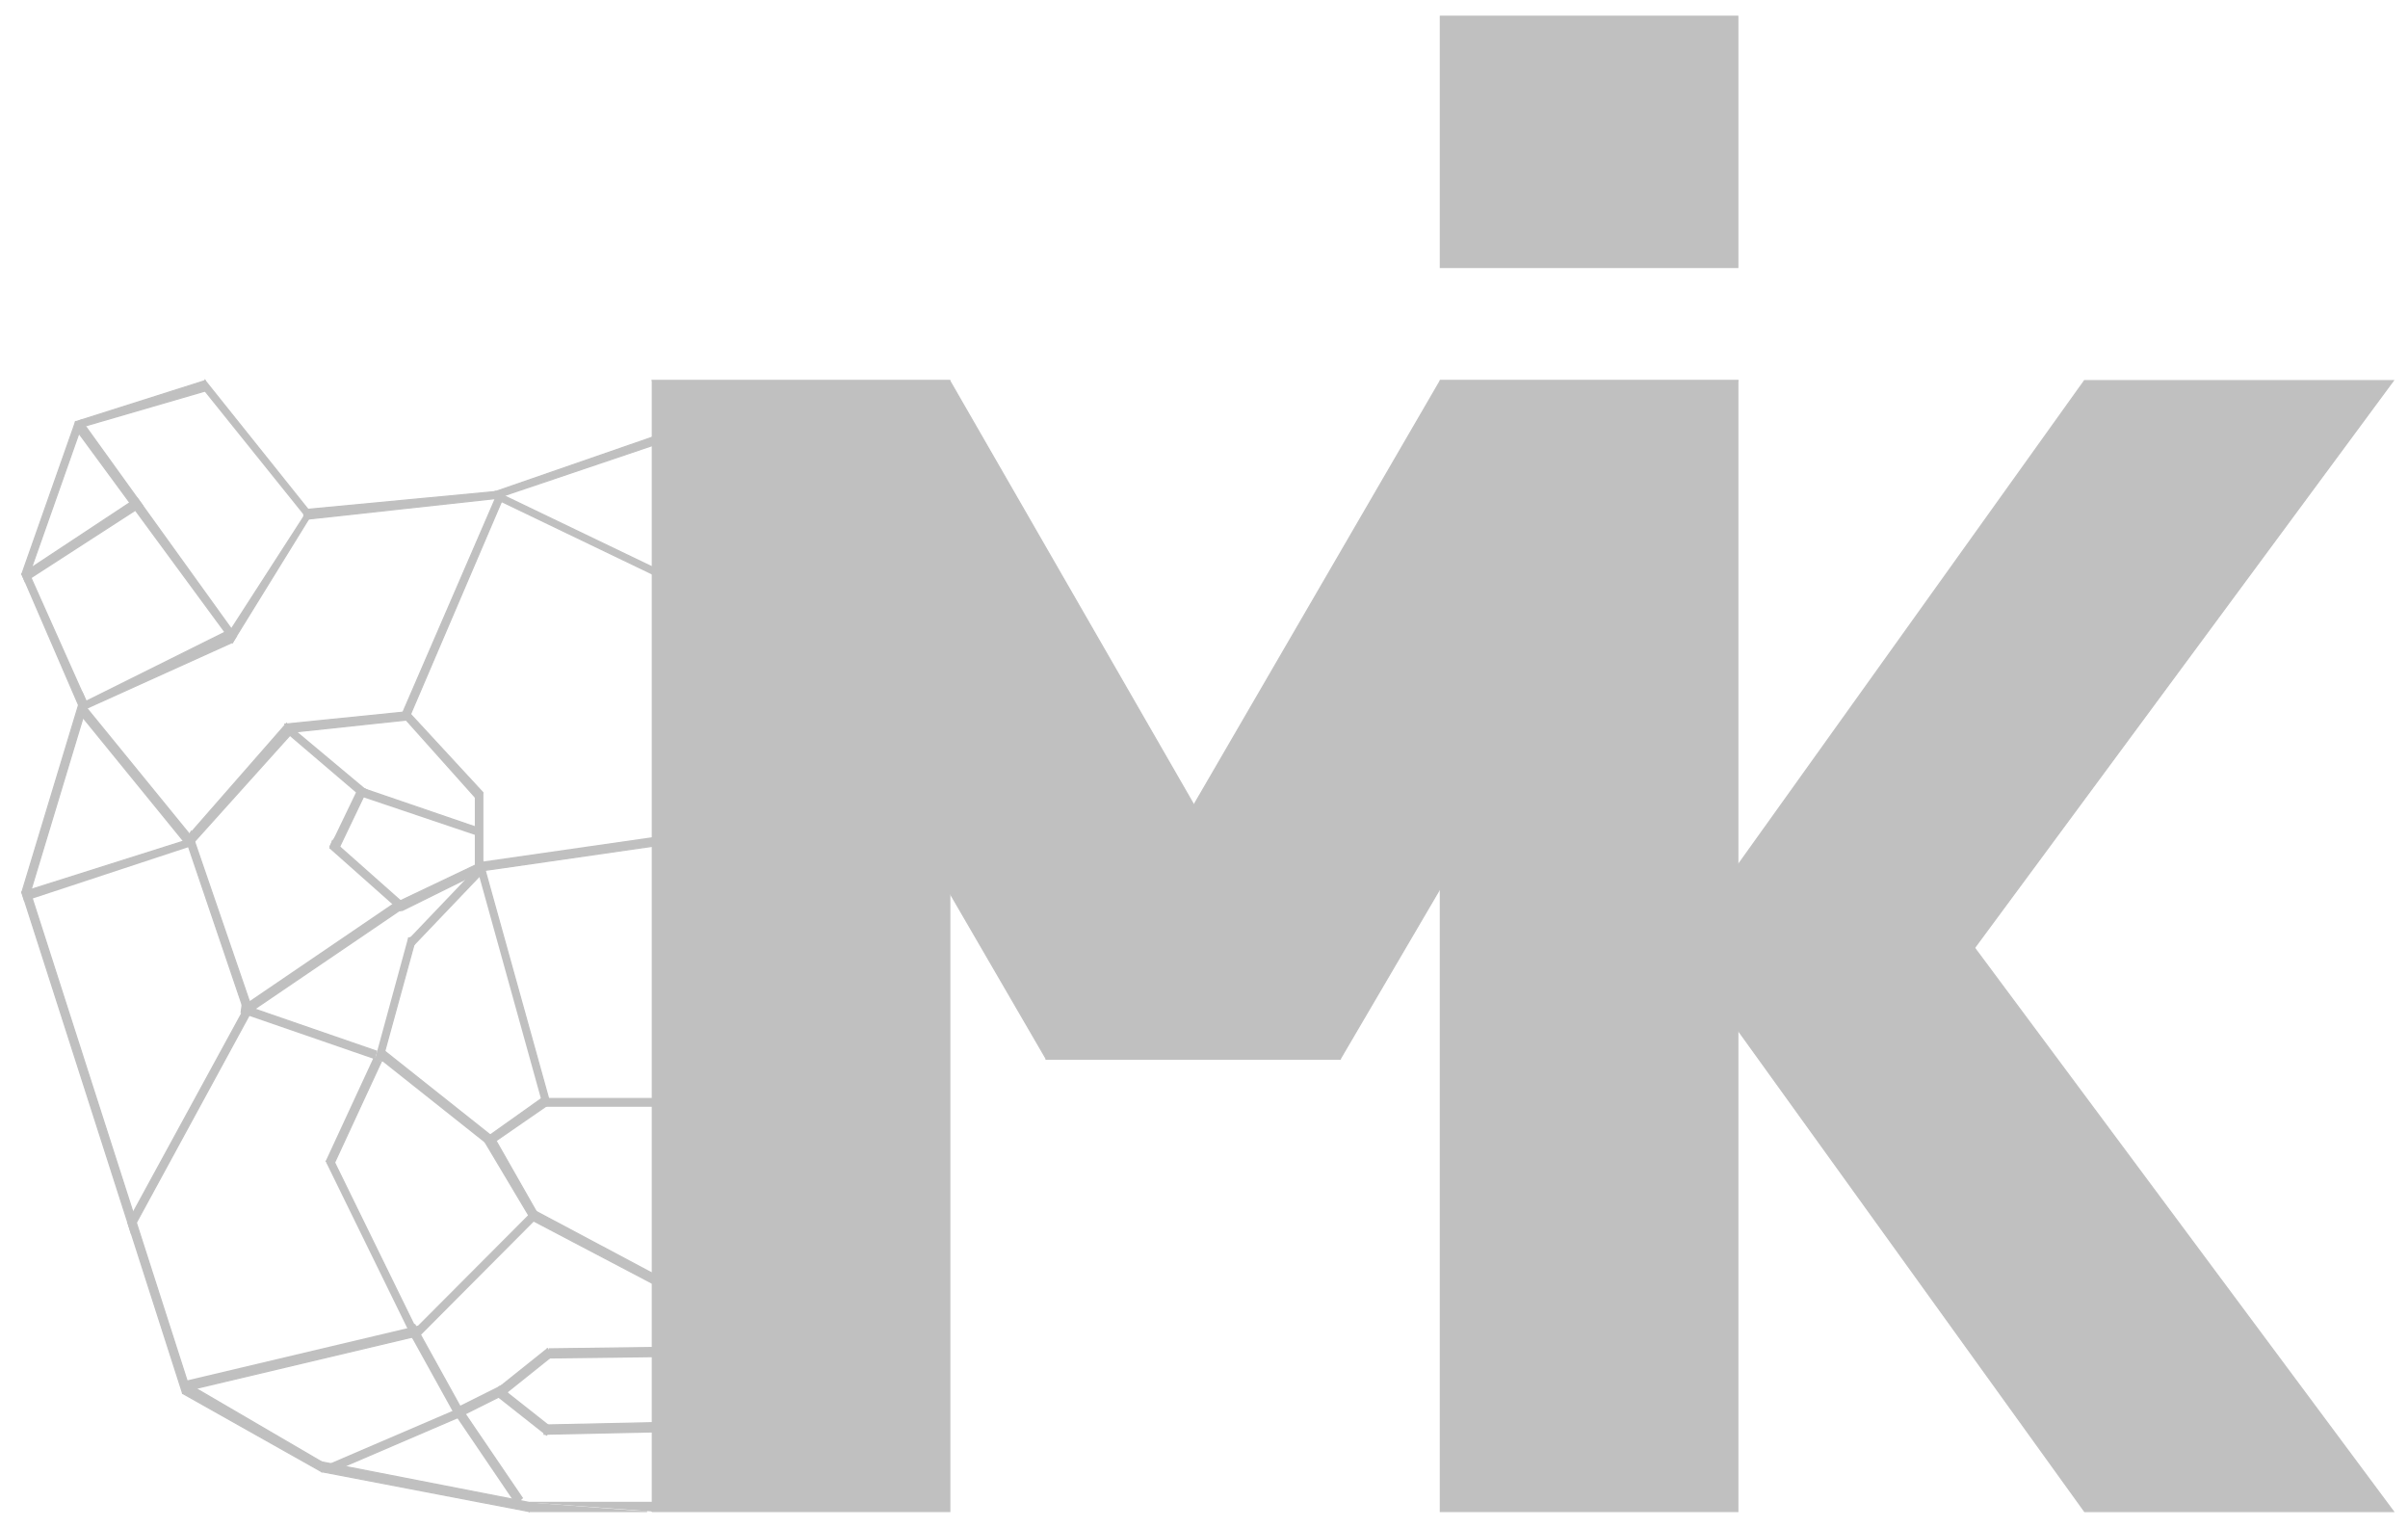
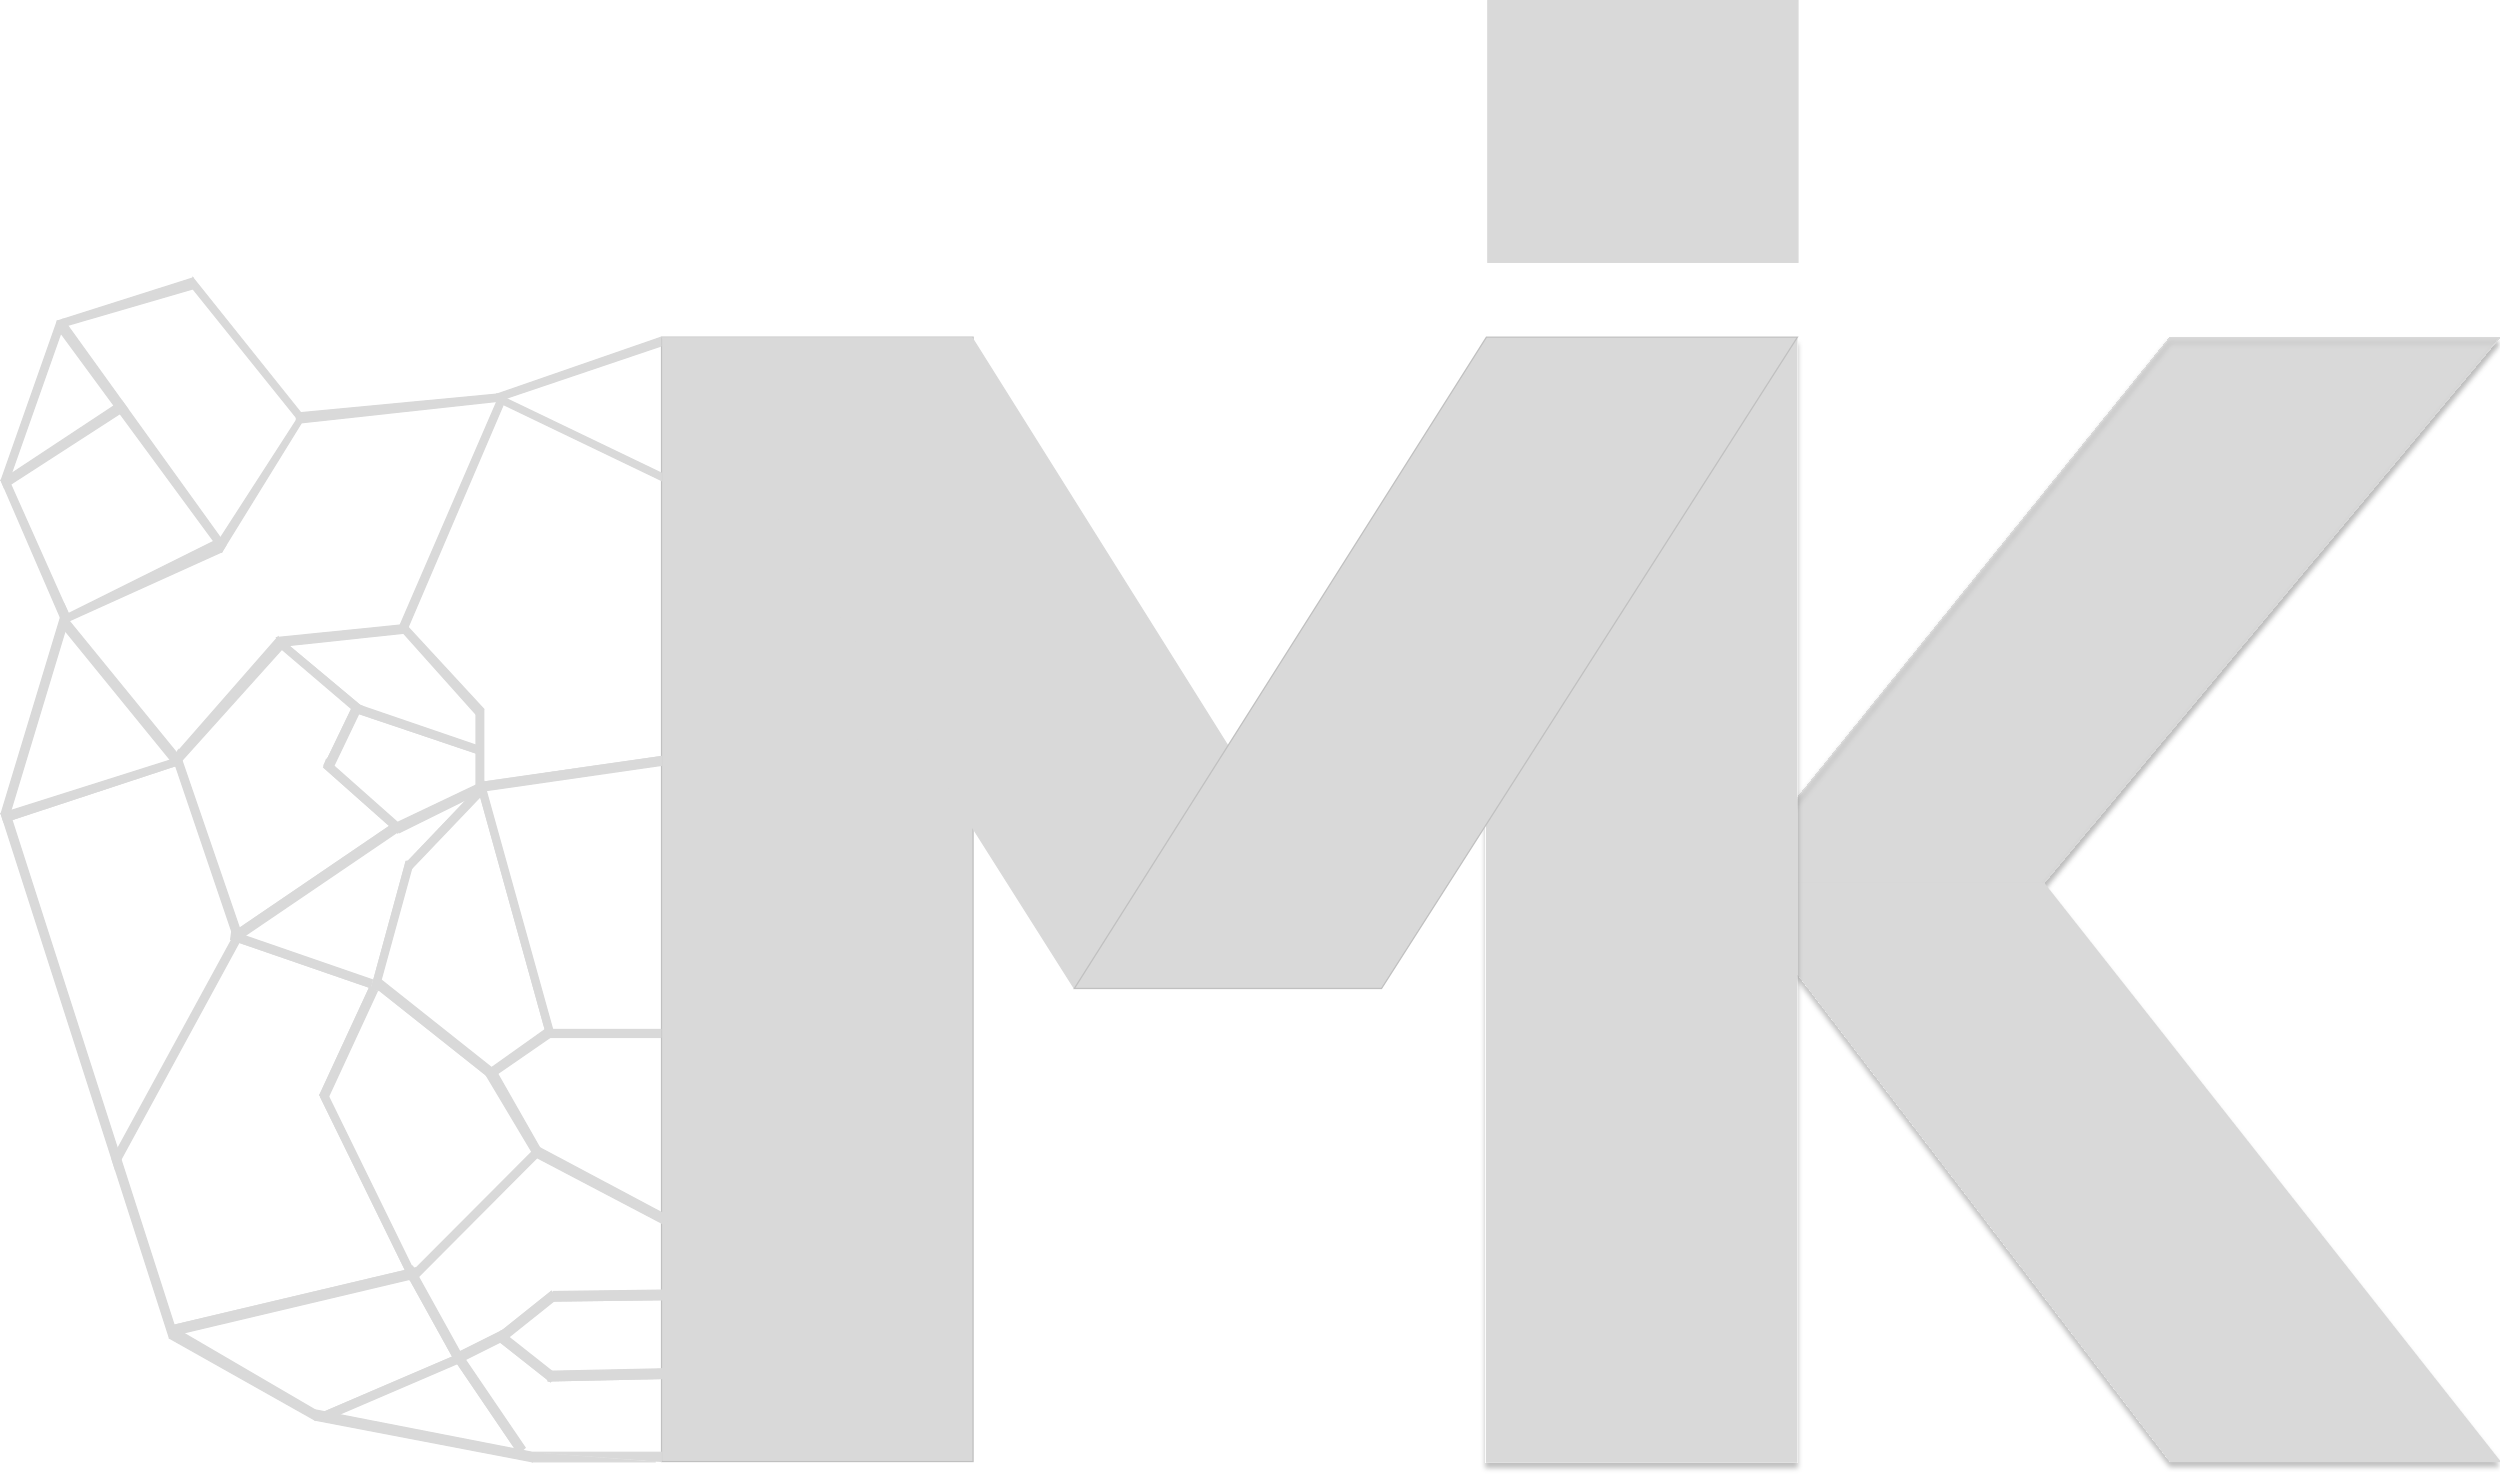
- <svg xmlns="http://www.w3.org/2000/svg" version="1.1" id="Слой_1" x="0px" y="0px" viewBox="0 0 1966.7 1247.4" style="enable-background:new 0 0 1966.7 1247.4;" xml:space="preserve">
-   <style type="text/css">
- 	.st0{fill:#C0C0C0;}
- 	.st1{fill:none;stroke:#C0C0C0;stroke-miterlimit:10;}
- </style>
-   <rect x="532.8" y="310.8" class="st0" width="242.9" height="923.4" />
-   <rect x="532.8" y="310.8" class="st1" width="242.9" height="923.4" />
-   <polygon class="st0" points="854.6,864.8 532.8,310.8 775.6,310.8 1094.5,864.8 " />
-   <polygon class="st1" points="854.6,864.8 532.8,310.8 775.6,310.8 1094.5,864.8 " />
-   <polygon class="st0" points="854.6,864.8 1176.4,310.8 1419.3,310.8 1094.5,864.8 " />
-   <polygon class="st1" points="854.6,864.8 1176.4,310.8 1419.3,310.8 1094.5,864.8 " />
-   <rect x="1176.4" y="310.8" class="st0" width="242.9" height="923.4" />
-   <rect x="1176.4" y="310.8" class="st1" width="242.9" height="923.4" />
-   <rect x="1176.4" y="13.3" class="st0" width="242.9" height="205.1" />
-   <rect x="1176.4" y="13.3" class="st1" width="242.9" height="205.1" />
-   <polygon class="st0" points="1702.6,1234.2 1954.8,1234.2 1606,765.2 1364.7,765.2 " />
-   <polygon class="st1" points="1702.6,1234.2 1954.8,1234.2 1606.1,765.2 1364.8,765.2 " />
-   <polyline class="st0" points="532.8,357 404.6,401.4 404.6,407.1 532.8,363.8 " />
-   <polyline class="st1" points="532.8,357 404.6,401.4 404.6,407.1 532.8,363.8 " />
-   <polygon class="st0" points="404.6,401.4 532.8,463 532.8,468.7 404.6,407.1 " />
-   <polygon class="st1" points="404.6,401.4 532.8,463 532.8,468.7 404.6,407.1 " />
-   <polygon class="st0" points="404.6,401.4 248.2,416.2 248.2,424.2 404.6,407.1 " />
-   <polygon class="st1" points="404.6,401.4 248.2,416.2 248.2,424.2 404.6,407.1 " />
-   <polygon class="st0" points="251.8,424.2 167.5,319.3 167.5,310.8 251.8,416.2 185.6,518.8 189.9,524.5 " />
-   <polygon class="st1" points="251.8,424.2 167.5,319.3 167.5,310.8 251.8,416.2 185.6,518.8 189.9,524.5 " />
-   <polygon class="st0" points="167.5,310.8 61.7,344.4 61.7,350.1 167.5,319.3 " />
-   <polygon class="st1" points="167.5,310.8 61.7,344.4 61.7,350.1 167.5,319.3 " />
-   <polygon class="st0" points="61.7,344.4 17.9,468.7 23.9,468.7 66.2,348.8 " />
-   <polygon class="st1" points="61.7,344.4 17.9,468.7 23.9,468.7 66.2,348.8 " />
-   <polygon class="st0" points="61.7,350.1 66.2,343 193.1,519.3 189.9,524.5 " />
-   <polygon class="st1" points="61.7,350.1 66.2,343 193.1,519.3 189.9,524.5 " />
-   <polygon class="st0" points="17.9,468.7 66.2,580.4 71.2,574.7 23.9,468.7 " />
-   <polygon class="st1" points="17.9,468.7 66.2,580.4 71.2,574.7 23.9,468.7 " />
-   <polygon class="st0" points="189,513.6 66.2,574.7 66.2,580.4 189.9,524.5 " />
-   <polygon class="st1" points="189,513.6 66.2,574.7 66.2,580.4 189.9,524.5 " />
-   <polygon class="st0" points="17.9,468.7 111.9,406.6 116.4,412.8 20.5,474.8 " />
-   <polygon class="st1" points="17.9,468.7 111.9,406.6 116.4,412.8 20.5,474.8 " />
-   <polygon class="st0" points="67.2,565.7 17.9,728.6 24.7,728.6 71.2,574.7 " />
-   <polygon class="st1" points="67.2,565.7 17.9,728.6 24.7,728.6 71.2,574.7 " />
-   <polygon class="st0" points="17.9,728.6 149.2,1137.8 156.1,1137.8 24.7,728.6 " />
-   <polygon class="st1" points="17.9,728.6 149.2,1137.8 156.1,1137.8 24.7,728.6 " />
-   <polygon class="st0" points="153.6,1130 149.2,1137.8 262.7,1201.7 262.7,1193.7 " />
-   <polygon class="st1" points="153.6,1130 149.2,1137.8 262.7,1201.7 262.7,1193.7 " />
-   <polyline class="st0" points="532.8,1234.2 532.8,1226.8 432.2,1226.8 432.2,1234.2 262.7,1201.7 262.7,1193.7 432.2,1226.8 " />
-   <polyline class="st1" points="532.8,1234.2 532.8,1226.8 432.2,1226.8 432.2,1234.2 262.7,1201.7 262.7,1193.7 432.2,1226.8 " />
-   <polyline class="st0" points="432.2,1226.8 432.2,1234.2 528.5,1234.2 " />
-   <polyline class="st1" points="432.2,1226.8 432.2,1234.2 528.5,1234.2 " />
-   <polygon class="st0" points="326.4,587.8 404.6,407.1 411.6,404.8 333.3,587.8 " />
-   <polygon class="st1" points="326.4,587.8 404.6,407.1 411.6,404.8 333.3,587.8 " />
-   <polygon class="st0" points="331.6,581.3 334.9,587.6 236.6,598.1 232.7,591.3 " />
-   <polygon class="st1" points="331.6,581.3 334.9,587.6 236.6,598.1 232.7,591.3 " />
-   <polygon class="st0" points="64.9,582.4 69.4,576.5 157.4,684.4 151.9,689.2 " />
-   <polygon class="st1" points="64.9,582.4 69.4,576.5 157.4,684.4 151.9,689.2 " />
-   <polygon class="st0" points="234,590.7 155.6,680.3 159,687 238.2,598.9 " />
-   <polygon class="st1" points="234,590.7 155.6,680.3 159,687 238.2,598.9 " />
-   <polyline class="st0" points="20.2,735.8 17.9,728.6 152.2,686.1 156.1,691 " />
-   <polyline class="st1" points="20.2,735.8 17.9,728.6 152.2,686.1 156.1,691 " />
-   <polygon class="st0" points="152.2,686.1 156.1,679 206,824.4 199.1,824.4 " />
-   <polygon class="st1" points="152.2,686.1 156.1,679 206,824.4 199.1,824.4 " />
-   <polygon class="st0" points="199.1,824.4 104.4,998 107,1006.3 206,824.4 " />
-   <polygon class="st1" points="199.1,824.4 104.4,998 107,1006.3 206,824.4 " />
-   <polygon class="st0" points="328.6,584.4 390.9,654.1 394.3,647.1 332.7,580.4 " />
-   <polygon class="st1" points="328.6,584.4 390.9,654.1 394.3,647.1 332.7,580.4 " />
-   <polyline class="st0" points="394.3,647.1 394.3,710.9 388.3,710.9 388.3,647.1 " />
-   <polyline class="st1" points="394.3,647.1 394.3,710.9 388.3,710.9 388.3,647.1 " />
-   <polyline class="st0" points="393.4,683.6 389.9,675.8 292.9,642.6 292.6,649.6 " />
-   <polyline class="st1" points="393.4,683.6 389.9,675.8 292.9,642.6 292.6,649.6 " />
-   <polygon class="st0" points="394.3,703.5 394.3,710.9 328.6,743.4 326.4,735.8 " />
-   <polygon class="st1" points="394.3,703.5 394.3,710.9 328.6,743.4 326.4,735.8 " />
-   <polyline class="st0" points="269.6,691 273.9,683.6 269.6,691 274.8,696.7 299.6,644.9 292.9,642.6 " />
-   <polyline class="st1" points="269.6,691 273.9,683.6 269.6,691 274.8,696.7 299.6,644.9 292.9,642.6 " />
-   <polyline class="st0" points="298.3,644 294.6,649.7 235.3,599.1 240.9,596 " />
-   <polyline class="st1" points="298.3,644 294.6,649.7 235.3,599.1 240.9,596 " />
-   <polyline class="st0" points="394.3,703.5 394.3,710.9 403.1,709.7 532.8,691 532.8,683.6 " />
-   <polyline class="st1" points="394.3,703.5 394.3,710.9 403.1,709.7 532.8,691 532.8,683.6 " />
-   <polyline class="st0" points="532.8,897 445.4,897 445.4,903.2 532.8,903.2 " />
-   <polyline class="st1" points="532.8,897 445.4,897 445.4,903.2 532.8,903.2 " />
-   <polygon class="st0" points="400.3,934.8 450.1,900.4 443.8,895.9 395,930.6 " />
-   <polygon class="st1" points="400.3,934.8 450.1,900.4 443.8,895.9 395,930.6 " />
-   <polyline class="st0" points="536.7,1046.4 544.5,1045.9 433.6,986.9 434,996 539.5,1051.4 " />
-   <polyline class="st1" points="536.7,1046.4 544.5,1045.9 433.6,986.9 434,996 539.5,1051.4 " />
-   <polyline class="st0" points="395,930.6 434,996 438,989.3 404.6,930.6 " />
-   <polyline class="st1" points="395,930.6 434,996 438,989.3 404.6,930.6 " />
-   <polyline class="st0" points="389.2,707.6 394.8,705.5 449.3,901.4 443.6,903.5 " />
-   <polyline class="st1" points="389.2,707.6 394.8,705.5 449.3,901.4 443.6,903.5 " />
-   <polyline class="st0" points="333.1,767.4 337.1,772.5 396,710.8 392.1,705.6 " />
-   <polyline class="st1" points="333.1,767.4 337.1,772.5 396,710.8 392.1,705.6 " />
-   <polyline class="st0" points="306.4,864.4 312,866.5 339.8,765.2 333.3,765.9 " />
-   <polyline class="st1" points="306.4,864.4 312,866.5 339.8,765.2 333.3,765.9 " />
-   <polyline class="st0" points="305.8,864.8 307.5,858.3 197.8,820.4 196.9,827.2 " />
-   <polyline class="st1" points="305.8,864.8 307.5,858.3 197.8,820.4 196.9,827.2 " />
-   <polyline class="st0" points="266,948.1 272.1,951.8 311.2,867.3 305.1,863.6 " />
-   <polyline class="st1" points="266,948.1 272.1,951.8 311.2,867.3 305.1,863.6 " />
-   <polyline class="st0" points="336.7,1092.8 341.9,1089.5 271.8,946.3 266.6,949.6 " />
-   <polyline class="st1" points="336.7,1092.8 341.9,1089.5 271.8,946.3 266.6,949.6 " />
-   <polyline class="st0" points="342.8,1091 338.8,1085.8 433.8,990.5 437.8,995.6 " />
-   <polyline class="st1" points="342.8,1091 338.8,1085.8 433.8,990.5 437.8,995.6 " />
-   <polyline class="st0" points="148,1128.3 149.5,1136.2 342.7,1090.4 341.3,1082.5 " />
-   <polyline class="st1" points="148,1128.3 149.5,1136.2 342.7,1090.4 341.3,1082.5 " />
-   <polyline class="st0" points="327,744.1 330.7,738.7 271.6,686.3 269.3,692.9 " />
-   <polyline class="st1" points="327,744.1 330.7,738.7 271.6,686.3 269.3,692.9 " />
-   <polyline class="st0" points="268.2,1195.6 270.3,1202 373.5,1157.7 371.4,1151.3 " />
-   <polyline class="st1" points="268.2,1195.6 270.3,1202 373.5,1157.7 371.4,1151.3 " />
-   <polyline class="st0" points="372.7,1157.8 378.6,1153.5 338.8,1081.6 332.9,1085.9 " />
-   <polyline class="st1" points="372.7,1157.8 378.6,1153.5 338.8,1081.6 332.9,1085.9 " />
-   <polyline class="st0" points="421.1,1228.1 426.6,1223.2 376.7,1149.8 371.3,1154.7 " />
-   <polyline class="st1" points="421.1,1228.1 426.6,1223.2 376.7,1149.8 371.3,1154.7 " />
-   <polyline class="st0" points="652.8,1106.7 652.8,1098.7 448.7,1101.4 448.8,1109.3 " />
-   <polyline class="st1" points="652.8,1106.7 652.8,1098.7 448.7,1101.4 448.8,1109.3 " />
-   <polyline class="st0" points="404.5,1134.7 408.5,1141.2 450.9,1107.3 446.9,1100.8 " />
-   <polyline class="st1" points="404.5,1134.7 408.5,1141.2 450.9,1107.3 446.9,1100.8 " />
-   <polyline class="st0" points="446.2,1172.2 450.1,1165.6 407.8,1132.2 403.9,1138.8 " />
-   <polyline class="st1" points="446.2,1172.2 450.1,1165.6 407.8,1132.2 403.9,1138.8 " />
-   <polyline class="st0" points="592.6,1168.4 592.5,1160.4 444.2,1163.6 444.4,1171.6 " />
-   <polyline class="st1" points="592.6,1168.4 592.5,1160.4 444.2,1163.6 444.4,1171.6 " />
-   <polyline class="st0" points="372.5,1149.5 375.3,1156.8 414.3,1137.3 411.5,1130 " />
-   <polyline class="st1" points="372.5,1149.5 375.3,1156.8 414.3,1137.3 411.5,1130 " />
-   <polyline class="st0" points="198.4,821.2 201.9,828 326.7,743.2 323.2,736.3 " />
-   <polyline class="st1" points="198.4,821.2 201.9,828 326.7,743.2 323.2,736.3 " />
-   <polyline class="st0" points="398.4,934.9 402.4,928.3 312.7,857.1 308.7,863.7 " />
-   <polyline class="st1" points="398.4,934.9 402.4,928.3 312.7,857.1 308.7,863.7 " />
-   <polygon class="st0" points="1702.6,310.8 1954.8,310.8 1606,782.9 1364.7,782.9 " />
-   <polygon class="st1" points="1702.5,310.8 1954.7,310.8 1606,782.9 1364.7,782.9 " />
+ <svg xmlns="http://www.w3.org/2000/svg" width="1950" height="1149" viewBox="0 0 1950 1149" fill="none">
+   <path d="M516.5 1139.5V263.5H758.5V1139.5H516.5Z" fill="#D9D9D9" stroke="#D9D9D9" />
+   <path d="M759 263H516V1140H759V263Z" stroke="#C0C0C0" stroke-miterlimit="10" />
+   <path d="M1076.1 770.5H837.674L516.908 263.5H758.221L1076.1 770.5Z" fill="#D9D9D9" stroke="#D9D9D9" />
+   <path d="M1160.5 204.6V0.5H1402.4V204.6H1160.5Z" fill="#D9D9D9" stroke="#D9D9D9" />
+   <path d="M515.8 263L387.6 307.4V313.1L515.8 269.8" fill="#D9D9D9" />
+   <path d="M515.8 263L387.6 307.4V313.1L515.8 269.8" fill="#D9D9D9" />
+   <path d="M515.8 263L387.6 307.4V313.1L515.8 269.8" stroke="#D9D9D9" stroke-miterlimit="10" />
+   <path d="M387.6 307.4L515.8 369V374.7L387.6 313.1V307.4Z" fill="#D9D9D9" />
+   <path d="M387.6 307.4L515.8 369V374.7L387.6 313.1V307.4Z" fill="#D9D9D9" stroke="#D9D9D9" stroke-miterlimit="10" />
+   <path d="M387.6 307.4L231.2 322.2V330.2L387.6 313.1V307.4Z" fill="#D9D9D9" />
+   <path d="M387.6 307.4L231.2 322.2V330.2L387.6 313.1V307.4Z" fill="#D9D9D9" stroke="#D9D9D9" stroke-miterlimit="10" />
+   <path d="M234.8 330.2L150.5 225.3V216.8L234.8 322.2L168.6 424.8L172.9 430.5L234.8 330.2Z" fill="#D9D9D9" />
+   <path d="M234.8 330.2L150.5 225.3V216.8L234.8 322.2L168.6 424.8L172.9 430.5L234.8 330.2Z" fill="#D9D9D9" stroke="#D9D9D9" stroke-miterlimit="10" />
+   <path d="M150.5 216.8L44.7 250.4V256.1L150.5 225.3V216.8Z" fill="#D9D9D9" />
+   <path d="M150.5 216.8L44.7 250.4V256.1L150.5 225.3V216.8Z" fill="#D9D9D9" stroke="#D9D9D9" stroke-miterlimit="10" />
+   <path d="M44.7 250.4L0.9 374.7H6.9L49.2 254.8L44.7 250.4Z" fill="#D9D9D9" />
+   <path d="M44.7 250.4L0.9 374.7H6.9L49.2 254.8L44.7 250.4Z" fill="#D9D9D9" stroke="#D9D9D9" stroke-miterlimit="10" />
+   <path d="M44.7 256.1L49.2 249L176.1 425.3L172.9 430.5L44.7 256.1Z" fill="#D9D9D9" />
+   <path d="M44.7 256.1L49.2 249L176.1 425.3L172.9 430.5L44.7 256.1Z" fill="#D9D9D9" stroke="#D9D9D9" stroke-miterlimit="10" />
+   <path d="M0.9 374.7L49.2 486.4L54.2 480.7L6.9 374.7H0.9Z" fill="#D9D9D9" />
+   <path d="M0.9 374.7L49.2 486.4L54.2 480.7L6.9 374.7H0.9Z" fill="#D9D9D9" stroke="#D9D9D9" stroke-miterlimit="10" />
+   <path d="M172 419.6L49.2 480.7V486.4L172.9 430.5L172 419.6Z" fill="#D9D9D9" />
+   <path d="M172 419.6L49.2 480.7V486.4L172.9 430.5L172 419.6Z" fill="#D9D9D9" stroke="#D9D9D9" stroke-miterlimit="10" />
+   <path d="M0.9 374.7L94.9 312.6L99.4 318.8L3.5 380.8L0.9 374.7Z" fill="#D9D9D9" />
+   <path d="M0.9 374.7L94.9 312.6L99.4 318.8L3.5 380.8L0.9 374.7Z" fill="#D9D9D9" stroke="#D9D9D9" stroke-miterlimit="10" />
+   <path d="M50.2 471.7L0.9 634.6H7.7L54.2 480.7L50.2 471.7Z" fill="#D9D9D9" />
+   <path d="M50.2 471.7L0.9 634.6H7.7L54.2 480.7L50.2 471.7Z" fill="#D9D9D9" stroke="#D9D9D9" stroke-miterlimit="10" />
+   <path d="M0.9 634.6L132.2 1043.8H139.1L7.7 634.6H0.9Z" fill="#D9D9D9" />
+   <path d="M0.9 634.6L132.2 1043.8H139.1L7.7 634.6H0.9Z" fill="#D9D9D9" stroke="#D9D9D9" stroke-miterlimit="10" />
+   <path d="M136.6 1036L132.2 1043.8L245.7 1107.7V1099.7L136.6 1036Z" fill="#D9D9D9" />
+   <path d="M136.6 1036L132.2 1043.8L245.7 1107.7V1099.7L136.6 1036Z" fill="#D9D9D9" stroke="#D9D9D9" stroke-miterlimit="10" />
+   <path d="M515.8 1140.2V1132.8H415.2V1140.2L245.7 1107.7V1099.7L415.2 1132.8" fill="#D9D9D9" />
+   <path d="M515.8 1140.2V1132.8H415.2V1140.2L245.7 1107.7V1099.7L415.2 1132.8" fill="#D9D9D9" />
+   <path d="M515.8 1140.2V1132.8H415.2V1140.2L245.7 1107.7V1099.7L415.2 1132.8" stroke="#D9D9D9" stroke-miterlimit="10" />
+   <path d="M415.2 1132.8V1140.2H511.5" fill="#D9D9D9" />
+   <path d="M415.2 1132.8V1140.2H511.5" fill="#D9D9D9" />
+   <path d="M415.2 1132.8V1140.2H511.5" stroke="#D9D9D9" stroke-miterlimit="10" />
+   <path d="M309.4 493.8L387.6 313.1L394.6 310.8L316.3 493.8H309.4Z" fill="#D9D9D9" />
+   <path d="M309.4 493.8L387.6 313.1L394.6 310.8L316.3 493.8H309.4Z" fill="#D9D9D9" stroke="#D9D9D9" stroke-miterlimit="10" />
+   <path d="M314.6 487.3L317.9 493.6L219.6 504.1L215.7 497.3L314.6 487.3Z" fill="#D9D9D9" />
+   <path d="M314.6 487.3L317.9 493.6L219.6 504.1L215.7 497.3L314.6 487.3Z" fill="#D9D9D9" stroke="#D9D9D9" stroke-miterlimit="10" />
+   <path d="M47.9 488.4L52.4 482.5L140.4 590.4L134.9 595.2L47.9 488.4Z" fill="#D9D9D9" />
+   <path d="M47.9 488.4L52.4 482.5L140.4 590.4L134.9 595.2L47.9 488.4Z" fill="#D9D9D9" stroke="#D9D9D9" stroke-miterlimit="10" />
+   <path d="M217 496.7L138.6 586.3L142 593L221.2 504.9L217 496.7Z" fill="#D9D9D9" />
+   <path d="M217 496.7L138.6 586.3L142 593L221.2 504.9L217 496.7Z" fill="#D9D9D9" stroke="#D9D9D9" stroke-miterlimit="10" />
+   <path d="M3.2 641.8L0.9 634.6L135.2 592.1L139.1 597" fill="#D9D9D9" />
+   <path d="M3.2 641.8L0.9 634.6L135.2 592.1L139.1 597" fill="#D9D9D9" />
+   <path d="M3.2 641.8L0.9 634.6L135.2 592.1L139.1 597" stroke="#D9D9D9" stroke-miterlimit="10" />
+   <path d="M135.2 592.1L139.1 585L189 730.4H182.1L135.2 592.1Z" fill="#D9D9D9" />
+   <path d="M135.2 592.1L139.1 585L189 730.4H182.1L135.2 592.1Z" fill="#D9D9D9" stroke="#D9D9D9" stroke-miterlimit="10" />
+   <path d="M182.1 730.4L87.4 904L90 912.3L189 730.4H182.1Z" fill="#D9D9D9" />
+   <path d="M182.1 730.4L87.4 904L90 912.3L189 730.4H182.1Z" fill="#D9D9D9" stroke="#D9D9D9" stroke-miterlimit="10" />
+   <path d="M311.6 490.4L373.9 560.1L377.3 553.1L315.7 486.4L311.6 490.4Z" fill="#D9D9D9" />
+   <path d="M311.6 490.4L373.9 560.1L377.3 553.1L315.7 486.4L311.6 490.4Z" fill="#D9D9D9" stroke="#D9D9D9" stroke-miterlimit="10" />
+   <path d="M377.3 553.1V616.9H371.3V553.1" fill="#D9D9D9" />
+   <path d="M377.3 553.1V616.9H371.3V553.1" fill="#D9D9D9" />
+   <path d="M377.3 553.1V616.9H371.3V553.1" stroke="#D9D9D9" stroke-miterlimit="10" />
+   <path d="M376.4 589.6L372.9 581.8L275.9 548.6L275.6 555.6" fill="#D9D9D9" />
+   <path d="M376.4 589.6L372.9 581.8L275.9 548.6L275.6 555.6" fill="#D9D9D9" />
+   <path d="M376.4 589.6L372.9 581.8L275.9 548.6L275.6 555.6" stroke="#D9D9D9" stroke-miterlimit="10" />
+   <path d="M377.3 609.5V616.9L311.6 649.4L309.4 641.8L377.3 609.5Z" fill="#D9D9D9" />
+   <path d="M377.3 609.5V616.9L311.6 649.4L309.4 641.8L377.3 609.5Z" fill="#D9D9D9" stroke="#D9D9D9" stroke-miterlimit="10" />
+   <path d="M252.6 597L256.9 589.6L252.6 597L257.8 602.7L282.6 550.9L275.9 548.6" fill="#D9D9D9" />
+   <path d="M252.6 597L256.9 589.6L252.6 597L257.8 602.7L282.6 550.9L275.9 548.6" fill="#D9D9D9" />
+   <path d="M252.6 597L256.9 589.6L252.6 597ZM252.6 597L257.8 602.7L282.6 550.9L275.9 548.6" stroke="#D9D9D9" stroke-miterlimit="10" />
+   <path d="M281.3 550L277.6 555.7L218.3 505.1L223.9 502" fill="#D9D9D9" />
+   <path d="M281.3 550L277.6 555.7L218.3 505.1L223.9 502" fill="#D9D9D9" />
+   <path d="M281.3 550L277.6 555.7L218.3 505.1L223.9 502" stroke="#D9D9D9" stroke-miterlimit="10" />
+   <path d="M377.3 609.5V616.9L386.1 615.7L515.8 597V589.6" fill="#D9D9D9" />
+   <path d="M377.3 609.5V616.9L386.1 615.7L515.8 597V589.6" fill="#D9D9D9" />
+   <path d="M377.3 609.5V616.9L386.1 615.7L515.8 597V589.6" stroke="#D9D9D9" stroke-miterlimit="10" />
+   <path d="M515.8 803H428.4V809.2H515.8" fill="#D9D9D9" />
+   <path d="M515.8 803H428.4V809.2H515.8" fill="#D9D9D9" />
+   <path d="M515.8 803H428.4V809.2H515.8" stroke="#D9D9D9" stroke-miterlimit="10" />
+   <path d="M383.3 840.8L433.1 806.4L426.8 801.9L378 836.6L383.3 840.8Z" fill="#D9D9D9" />
+   <path d="M383.3 840.8L433.1 806.4L426.8 801.9L378 836.6L383.3 840.8Z" fill="#D9D9D9" stroke="#D9D9D9" stroke-miterlimit="10" />
+   <path d="M519.7 952.4L527.5 951.9L416.6 892.9L417 902L522.5 957.4" fill="#D9D9D9" />
+   <path d="M519.7 952.4L527.5 951.9L416.6 892.9L417 902L522.5 957.4" fill="#D9D9D9" />
+   <path d="M519.7 952.4L527.5 951.9L416.6 892.9L417 902L522.5 957.4" stroke="#D9D9D9" stroke-miterlimit="10" />
+   <path d="M378 836.6L417 902L421 895.3L387.6 836.6" fill="#D9D9D9" />
+   <path d="M378 836.6L417 902L421 895.3L387.6 836.6" fill="#D9D9D9" />
+   <path d="M378 836.6L417 902L421 895.3L387.6 836.6" stroke="#D9D9D9" stroke-miterlimit="10" />
+   <path d="M372.2 613.6L377.8 611.5L432.3 807.4L426.6 809.5" fill="#D9D9D9" />
+   <path d="M372.2 613.6L377.8 611.5L432.3 807.4L426.6 809.5" fill="#D9D9D9" />
+   <path d="M372.2 613.6L377.8 611.5L432.3 807.4L426.6 809.5" stroke="#D9D9D9" stroke-miterlimit="10" />
+   <path d="M316.1 673.4L320.1 678.5L379 616.8L375.1 611.6" fill="#D9D9D9" />
+   <path d="M316.1 673.4L320.1 678.5L379 616.8L375.1 611.6" fill="#D9D9D9" />
+   <path d="M316.1 673.4L320.1 678.5L379 616.8L375.1 611.6" stroke="#D9D9D9" stroke-miterlimit="10" />
+   <path d="M289.4 770.4L295 772.5L322.8 671.2L316.3 671.9" fill="#D9D9D9" />
+   <path d="M289.4 770.4L295 772.5L322.8 671.2L316.3 671.9" fill="#D9D9D9" />
+   <path d="M289.4 770.4L295 772.5L322.8 671.2L316.3 671.9" stroke="#D9D9D9" stroke-miterlimit="10" />
+   <path d="M288.8 770.8L290.5 764.3L180.8 726.4L179.9 733.2" fill="#D9D9D9" />
+   <path d="M288.8 770.8L290.5 764.3L180.8 726.4L179.9 733.2" fill="#D9D9D9" />
+   <path d="M288.8 770.8L290.5 764.3L180.8 726.4L179.9 733.2" stroke="#D9D9D9" stroke-miterlimit="10" />
+   <path d="M249 854.1L255.1 857.8L294.2 773.3L288.1 769.6" fill="#D9D9D9" />
+   <path d="M249 854.1L255.1 857.8L294.2 773.3L288.1 769.6" fill="#D9D9D9" />
+   <path d="M249 854.1L255.1 857.8L294.2 773.3L288.1 769.6" stroke="#D9D9D9" stroke-miterlimit="10" />
+   <path d="M319.7 998.8L324.9 995.5L254.8 852.3L249.6 855.6" fill="#D9D9D9" />
+   <path d="M319.7 998.8L324.9 995.5L254.8 852.3L249.6 855.6" fill="#D9D9D9" />
+   <path d="M319.7 998.8L324.9 995.5L254.8 852.3L249.6 855.6" stroke="#D9D9D9" stroke-miterlimit="10" />
+   <path d="M325.8 997L321.8 991.8L416.8 896.5L420.8 901.6" fill="#D9D9D9" />
+   <path d="M325.8 997L321.8 991.8L416.8 896.5L420.8 901.6" fill="#D9D9D9" />
+   <path d="M325.8 997L321.8 991.8L416.8 896.5L420.8 901.6" stroke="#D9D9D9" stroke-miterlimit="10" />
+   <path d="M131 1034.3L132.5 1042.2L325.7 996.4L324.3 988.5" fill="#D9D9D9" />
+   <path d="M131 1034.3L132.5 1042.2L325.7 996.4L324.3 988.5" fill="#D9D9D9" />
+   <path d="M131 1034.3L132.5 1042.2L325.7 996.4L324.3 988.5" stroke="#D9D9D9" stroke-miterlimit="10" />
+   <path d="M310 650.1L313.7 644.7L254.6 592.3L252.3 598.9" fill="#D9D9D9" />
+   <path d="M310 650.1L313.7 644.7L254.6 592.3L252.3 598.9" fill="#D9D9D9" />
+   <path d="M310 650.1L313.7 644.7L254.6 592.3L252.3 598.9" stroke="#D9D9D9" stroke-miterlimit="10" />
+   <path d="M251.2 1101.6L253.3 1108L356.5 1063.7L354.4 1057.3" fill="#D9D9D9" />
+   <path d="M251.2 1101.6L253.3 1108L356.5 1063.7L354.4 1057.3" fill="#D9D9D9" />
+   <path d="M251.2 1101.6L253.3 1108L356.5 1063.7L354.4 1057.3" stroke="#D9D9D9" stroke-miterlimit="10" />
+   <path d="M355.7 1063.8L361.6 1059.5L321.8 987.6L315.9 991.9" fill="#D9D9D9" />
+   <path d="M355.7 1063.8L361.6 1059.5L321.8 987.6L315.9 991.9" fill="#D9D9D9" />
+   <path d="M355.7 1063.8L361.6 1059.5L321.8 987.6L315.9 991.9" stroke="#D9D9D9" stroke-miterlimit="10" />
+   <path d="M404.1 1134.1L409.6 1129.2L359.7 1055.8L354.3 1060.7" fill="#D9D9D9" />
+   <path d="M404.1 1134.1L409.6 1129.2L359.7 1055.8L354.3 1060.7" fill="#D9D9D9" />
+   <path d="M404.1 1134.1L409.6 1129.2L359.7 1055.8L354.3 1060.7" stroke="#D9D9D9" stroke-miterlimit="10" />
+   <path d="M635.8 1012.7V1004.7L431.7 1007.4L431.8 1015.3" fill="#D9D9D9" />
+   <path d="M635.8 1012.7V1004.7L431.7 1007.4L431.8 1015.3" fill="#D9D9D9" />
+   <path d="M635.8 1012.7V1004.7L431.7 1007.4L431.8 1015.3" stroke="#D9D9D9" stroke-miterlimit="10" />
+   <path d="M387.5 1040.7L391.5 1047.2L433.9 1013.3L429.9 1006.8" fill="#D9D9D9" />
+   <path d="M387.5 1040.7L391.5 1047.2L433.9 1013.3L429.9 1006.8" fill="#D9D9D9" />
+   <path d="M387.5 1040.7L391.5 1047.2L433.9 1013.3L429.9 1006.8" stroke="#D9D9D9" stroke-miterlimit="10" />
+   <path d="M429.2 1078.2L433.1 1071.6L390.8 1038.2L386.9 1044.8" fill="#D9D9D9" />
+   <path d="M429.2 1078.2L433.1 1071.6L390.8 1038.2L386.9 1044.8" fill="#D9D9D9" />
+   <path d="M429.2 1078.2L433.1 1071.6L390.8 1038.2L386.9 1044.8" stroke="#D9D9D9" stroke-miterlimit="10" />
+   <path d="M575.6 1074.4L575.5 1066.4L427.2 1069.6L427.4 1077.6" fill="#D9D9D9" />
+   <path d="M575.6 1074.4L575.5 1066.4L427.2 1069.6L427.4 1077.6" fill="#D9D9D9" />
+   <path d="M575.6 1074.4L575.5 1066.4L427.2 1069.6L427.4 1077.6" stroke="#D9D9D9" stroke-miterlimit="10" />
+   <path d="M355.5 1055.5L358.3 1062.8L397.3 1043.3L394.5 1036" fill="#D9D9D9" />
+   <path d="M355.5 1055.5L358.3 1062.8L397.3 1043.3L394.5 1036" fill="#D9D9D9" />
+   <path d="M355.5 1055.5L358.3 1062.8L397.3 1043.3L394.5 1036" stroke="#D9D9D9" stroke-miterlimit="10" />
+   <path d="M181.4 727.2L184.9 734L309.7 649.2L306.2 642.3" fill="#D9D9D9" />
+   <path d="M181.4 727.2L184.9 734L309.7 649.2L306.2 642.3" fill="#D9D9D9" />
+   <path d="M181.4 727.2L184.9 734L309.7 649.2L306.2 642.3" stroke="#D9D9D9" stroke-miterlimit="10" />
+   <path d="M381.4 840.9L385.4 834.3L295.7 763.1L291.7 769.7" fill="#D9D9D9" />
+   <path d="M381.4 840.9L385.4 834.3L295.7 763.1L291.7 769.7" fill="#D9D9D9" />
+   <path d="M381.4 840.9L385.4 834.3L295.7 763.1L291.7 769.7" stroke="#D9D9D9" stroke-miterlimit="10" />
+   <g filter="url(#filter0_d_2_4)">
+     <path d="M1692.71 263H1950L1594.17 689H1348L1692.71 263Z" fill="#D9D9D9" />
+   </g>
+   <g filter="url(#filter1_d_2_4)">
+     <path d="M1692.67 263H1950L1594.21 689H1348L1692.67 263Z" stroke="#D9D9D9" stroke-miterlimit="10" shape-rendering="crispEdges" />
+   </g>
+   <g filter="url(#filter2_d_2_4)">
+     <path d="M1692.71 1140H1950L1594.17 689H1348L1692.71 1140Z" fill="#D9D9D9" />
+     <path d="M1349.01 689.5H1593.92L1948.97 1139.5H1692.96L1349.01 689.5Z" stroke="#D9D9D9" />
+   </g>
+   <path d="M1692.67 1140H1950L1594.21 689H1348L1692.67 1140Z" stroke="#D9D9D9" stroke-miterlimit="10" />
+   <g filter="url(#filter3_d_2_4)">
+     <path d="M1402 264H1159V1141H1402V264Z" fill="#D9D9D9" />
+   </g>
+   <path d="M1077.33 770.5H838.908L1159.68 263.5H1401.09L1077.33 770.5Z" fill="#D9D9D9" stroke="#D9D9D9" />
+   <path d="M838 771L1159.4 263H1402L1077.6 771H838Z" stroke="#C0C0C0" stroke-miterlimit="10" />
+   <defs>
+     <filter id="filter0_d_2_4" x="1344" y="263" width="610" height="434" filterUnits="userSpaceOnUse" color-interpolation-filters="sRGB">
+       <feFlood flood-opacity="0" result="BackgroundImageFix" />
+       <feColorMatrix in="SourceAlpha" type="matrix" values="0 0 0 0 0 0 0 0 0 0 0 0 0 0 0 0 0 0 127 0" result="hardAlpha" />
+       <feOffset dy="4" />
+       <feGaussianBlur stdDeviation="2" />
+       <feComposite in2="hardAlpha" operator="out" />
+       <feColorMatrix type="matrix" values="0 0 0 0 0 0 0 0 0 0 0 0 0 0 0 0 0 0 0.25 0" />
+       <feBlend mode="normal" in2="BackgroundImageFix" result="effect1_dropShadow_2_4" />
+       <feBlend mode="normal" in="SourceGraphic" in2="effect1_dropShadow_2_4" result="shape" />
+     </filter>
+     <filter id="filter1_d_2_4" x="1342.95" y="262.5" width="612.117" height="435" filterUnits="userSpaceOnUse" color-interpolation-filters="sRGB">
+       <feFlood flood-opacity="0" result="BackgroundImageFix" />
+       <feColorMatrix in="SourceAlpha" type="matrix" values="0 0 0 0 0 0 0 0 0 0 0 0 0 0 0 0 0 0 127 0" result="hardAlpha" />
+       <feOffset dy="4" />
+       <feGaussianBlur stdDeviation="2" />
+       <feComposite in2="hardAlpha" operator="out" />
+       <feColorMatrix type="matrix" values="0 0 0 0 0 0 0 0 0 0 0 0 0 0 0 0 0 0 0.25 0" />
+       <feBlend mode="normal" in2="BackgroundImageFix" result="effect1_dropShadow_2_4" />
+       <feBlend mode="normal" in="SourceGraphic" in2="effect1_dropShadow_2_4" result="shape" />
+     </filter>
+     <filter id="filter2_d_2_4" x="1344" y="689" width="610" height="459" filterUnits="userSpaceOnUse" color-interpolation-filters="sRGB">
+       <feFlood flood-opacity="0" result="BackgroundImageFix" />
+       <feColorMatrix in="SourceAlpha" type="matrix" values="0 0 0 0 0 0 0 0 0 0 0 0 0 0 0 0 0 0 127 0" result="hardAlpha" />
+       <feOffset dy="4" />
+       <feGaussianBlur stdDeviation="2" />
+       <feComposite in2="hardAlpha" operator="out" />
+       <feColorMatrix type="matrix" values="0 0 0 0 0 0 0 0 0 0 0 0 0 0 0 0 0 0 0.25 0" />
+       <feBlend mode="normal" in2="BackgroundImageFix" result="effect1_dropShadow_2_4" />
+       <feBlend mode="normal" in="SourceGraphic" in2="effect1_dropShadow_2_4" result="shape" />
+     </filter>
+     <filter id="filter3_d_2_4" x="1155" y="264" width="251" height="885" filterUnits="userSpaceOnUse" color-interpolation-filters="sRGB">
+       <feFlood flood-opacity="0" result="BackgroundImageFix" />
+       <feColorMatrix in="SourceAlpha" type="matrix" values="0 0 0 0 0 0 0 0 0 0 0 0 0 0 0 0 0 0 127 0" result="hardAlpha" />
+       <feOffset dy="4" />
+       <feGaussianBlur stdDeviation="2" />
+       <feComposite in2="hardAlpha" operator="out" />
+       <feColorMatrix type="matrix" values="0 0 0 0 0 0 0 0 0 0 0 0 0 0 0 0 0 0 0.25 0" />
+       <feBlend mode="normal" in2="BackgroundImageFix" result="effect1_dropShadow_2_4" />
+       <feBlend mode="normal" in="SourceGraphic" in2="effect1_dropShadow_2_4" result="shape" />
+     </filter>
+   </defs>
</svg>
